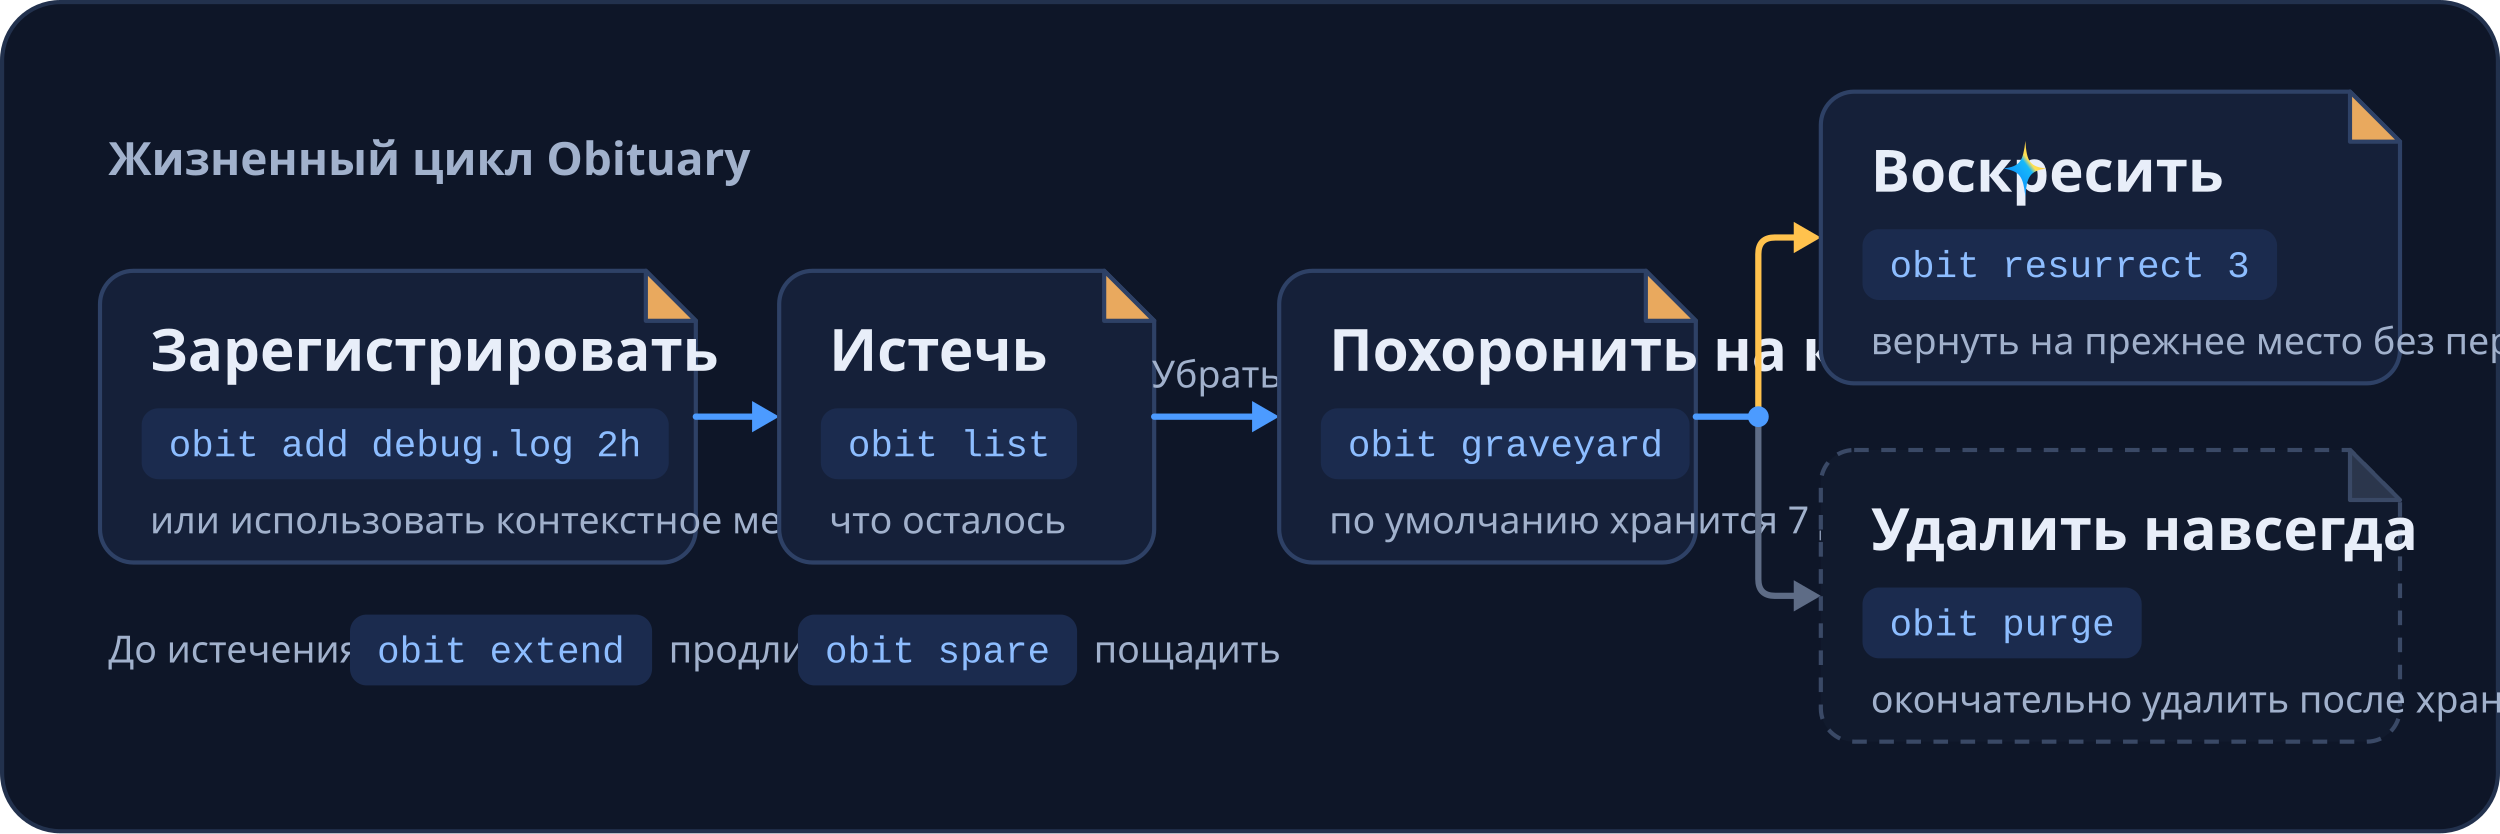
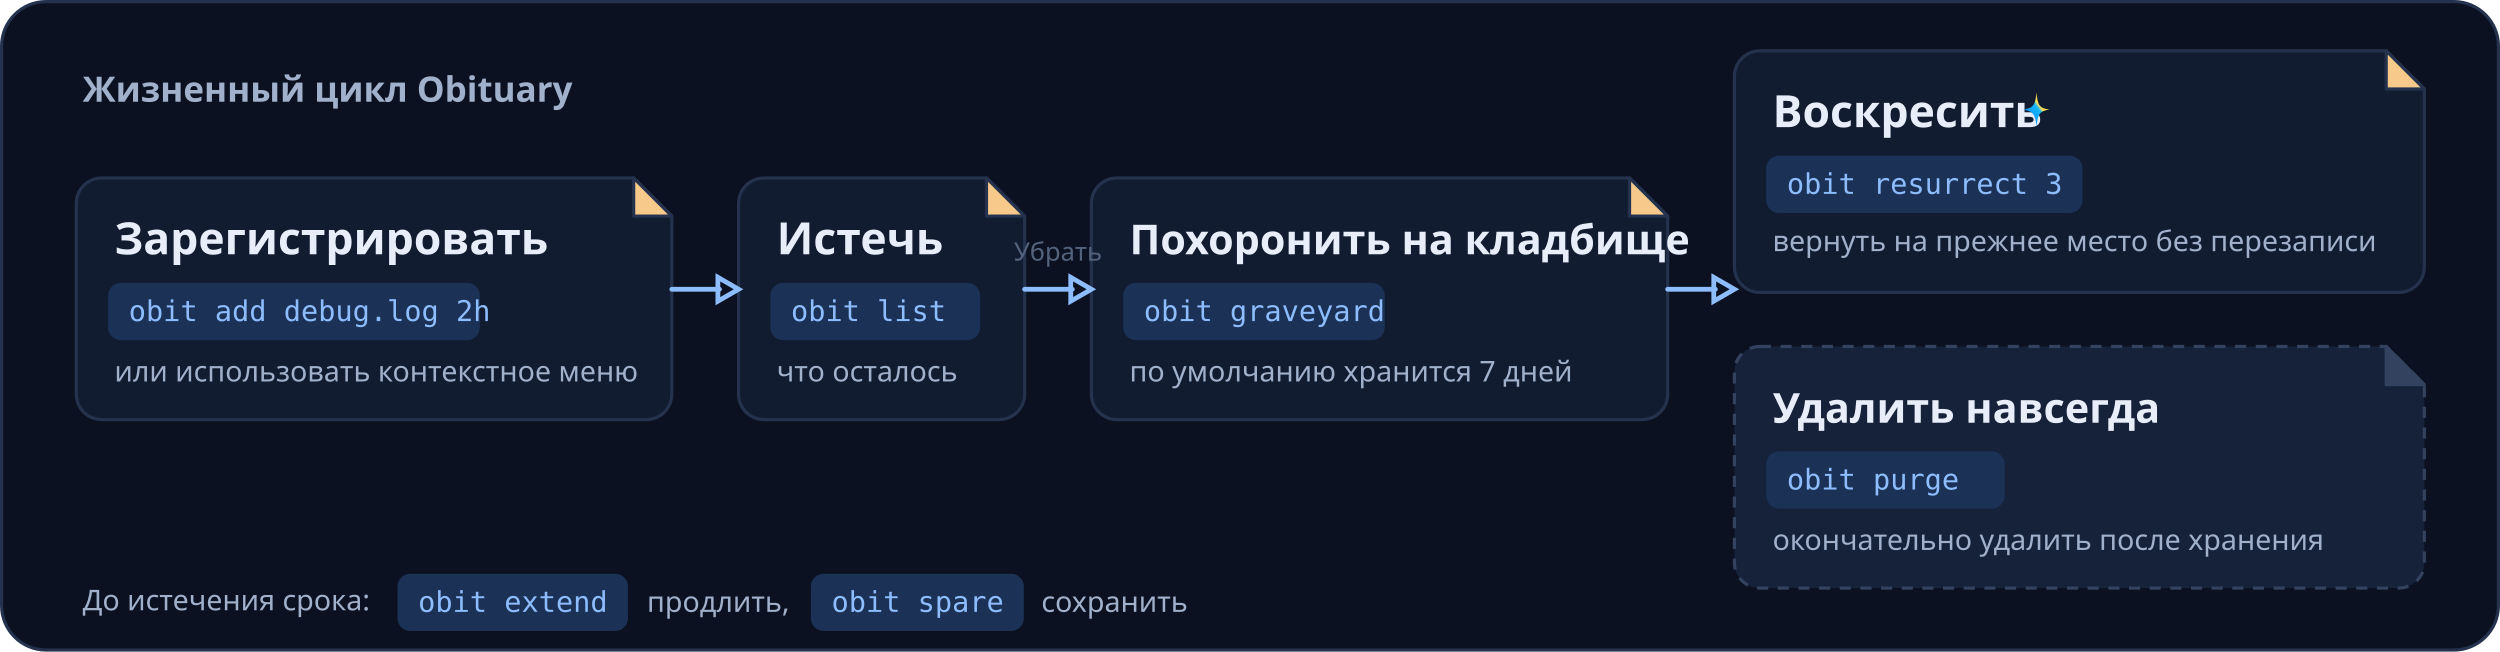
- <svg xmlns="http://www.w3.org/2000/svg" width="1200" height="400" viewBox="0 0 1200 400" role="img" aria-labelledby="title desc">
+ <svg xmlns="http://www.w3.org/2000/svg" width="1573" height="410" viewBox="0 0 1573 410" role="img" aria-labelledby="title desc">
  <defs>
    <linearGradient id="spark" x1="0" y1="1" x2="1" y2="0">
      <stop stop-color="#0876FF" />
      <stop offset=".55" stop-color="#16B8FA" />
      <stop offset=".62" stop-color="#FFE052" />
      <stop offset="1" stop-color="#FFB329" />
    </linearGradient>
  </defs>
-   <rect x="1" y="1" width="1198" height="398" rx="28" fill="#0E1628" stroke="#22314D" stroke-width="2" />
+   <rect x="1" y="1" width="1571" height="408" rx="28" fill="#0B1120" stroke="#24324D" stroke-width="2" />
  <g font-family="-apple-system, BlinkMacSystemFont, 'Segoe UI', 'Noto Sans', 'Noto Sans CJK SC', 'Noto Sans CJK TC', 'Noto Sans JP', 'Noto Sans KR', 'Noto Sans Cyrillic', 'Microsoft YaHei', 'PingFang SC', 'Hiragino Sans', 'Malgun Gothic', sans-serif">
-     <g>
-       <path d="M64 130H310L334 154V254A16 16 0 0 1 318 270H64A16 16 0 0 1 48 254V146A16 16 0 0 1 64 130Z" fill="#152039" stroke="#2E4166" stroke-width="2" />
-       <path d="M310 130V154H334Z" fill="#E9A95E" stroke="#2E4166" stroke-width="2" stroke-linejoin="round" />
-       <text x="72" y="178" font-size="28" font-weight="700" fill="#E8EEF9" id="register" textLength="235" lengthAdjust="spacingAndGlyphs">Зарегистрировать</text>
-       <rect x="68" y="196" width="253" height="34" rx="8" fill="#1B2B4E" />
-       <text x="81" y="219" font-family="ui-monospace, 'Cascadia Code', 'SF Mono', SFMono-Regular, Menlo, Consolas, 'Liberation Mono', monospace" font-size="18" fill="#8DBDFF">obit add debug.log 2h</text>
-       <text x="72" y="256" font-size="18" fill="#A1B1CC" id="register-note" textLength="235" lengthAdjust="spacingAndGlyphs">или использовать контекстное меню</text>
-     </g>
-     <path d="M334 200H363" stroke="#4C9BFF" stroke-width="3" stroke-linecap="round" fill="none" />
-     <path d="M374 200l-13 -7.5v15Z" fill="#4C9BFF" />
-     <g>
-       <path d="M390 130H530L554 154V254A16 16 0 0 1 538 270H390A16 16 0 0 1 374 254V146A16 16 0 0 1 390 130Z" fill="#152039" stroke="#2E4166" stroke-width="2" />
-       <path d="M530 130V154H554Z" fill="#E9A95E" stroke="#2E4166" stroke-width="2" stroke-linejoin="round" />
-       <text x="398" y="178" font-size="28" font-weight="700" fill="#E8EEF9" id="expire">Истечь</text>
-       <rect x="394" y="196" width="123" height="34" rx="8" fill="#1B2B4E" />
-       <text x="407" y="219" font-family="ui-monospace, 'Cascadia Code', 'SF Mono', SFMono-Regular, Menlo, Consolas, 'Liberation Mono', monospace" font-size="18" fill="#8DBDFF">obit list</text>
-       <text x="398" y="256" font-size="18" fill="#A1B1CC" id="expire-note">что осталось</text>
-     </g>
-     <path d="M554 200H603" stroke="#4C9BFF" stroke-width="3" stroke-linecap="round" fill="none" />
-     <path d="M614 200l-13 -7.5v15Z" fill="#4C9BFF" />
-     <text x="584" y="186" font-size="18" fill="#A1B1CC" text-anchor="middle" id="reap" textLength="49" lengthAdjust="spacingAndGlyphs">Убрать</text>
-     <g>
-       <path d="M630 130H790L814 154V254A16 16 0 0 1 798 270H630A16 16 0 0 1 614 254V146A16 16 0 0 1 630 130Z" fill="#152039" stroke="#2E4166" stroke-width="2" />
-       <path d="M790 130V154H814Z" fill="#E9A95E" stroke="#2E4166" stroke-width="2" stroke-linejoin="round" />
-       <text x="638" y="178" font-size="28" font-weight="700" fill="#E8EEF9" id="bury" textLength="160" lengthAdjust="spacingAndGlyphs">Похоронить на кладбище</text>
-       <rect x="634" y="196" width="177" height="34" rx="8" fill="#1B2B4E" />
-       <text x="647" y="219" font-family="ui-monospace, 'Cascadia Code', 'SF Mono', SFMono-Regular, Menlo, Consolas, 'Liberation Mono', monospace" font-size="18" fill="#8DBDFF">obit graveyard</text>
-       <text x="638" y="256" font-size="18" fill="#A1B1CC" id="bury-note" textLength="160" lengthAdjust="spacingAndGlyphs">по умолчанию хранится 7 дней</text>
-     </g>
-     <path d="M814 200H844" stroke="#4C9BFF" stroke-width="3" stroke-linecap="round" />
-     <path d="M844 200V122Q844 114 852 114H863" stroke="#FFC24D" stroke-width="3" stroke-linecap="round" fill="none" />
-     <path d="M874 114l-13 -7.5v15Z" fill="#FFC24D" />
-     <path d="M844 200V278Q844 286 852 286H863" stroke="#5E6C86" stroke-width="3" stroke-linecap="round" fill="none" />
-     <path d="M874 286l-13 -7.5v15Z" fill="#5E6C86" />
-     <circle cx="844" cy="200" r="5" fill="#4C9BFF" />
-     <g>
-       <path d="M890 44H1128L1152 68V168A16 16 0 0 1 1136 184H890A16 16 0 0 1 874 168V60A16 16 0 0 1 890 44Z" fill="#152039" stroke="#2E4166" stroke-width="2" />
-       <path d="M1128 44V68H1152Z" fill="#E9A95E" stroke="#2E4166" stroke-width="2" stroke-linejoin="round" />
-       <text x="898" y="92" font-size="28" font-weight="700" fill="#E8EEF9" id="resurrect">Воскресить</text>
-       <rect x="894" y="110" width="199" height="34" rx="8" fill="#1B2B4E" />
-       <text x="907" y="133" font-family="ui-monospace, 'Cascadia Code', 'SF Mono', SFMono-Regular, Menlo, Consolas, 'Liberation Mono', monospace" font-size="18" fill="#8DBDFF">obit resurrect 3</text>
-       <text x="898" y="170" font-size="18" fill="#A1B1CC" id="resurrect-note" textLength="238" lengthAdjust="spacingAndGlyphs">вернуть на прежнее место без перезаписи</text>
-       <path d="M17.6 9.4c.3 5.3 1.2 6.5 5.2 7-4 .6-4.9 2-5.2 7.1-.6-5.1-1.3-6.4-5.5-7.1 4.2-.6 4.9-1.8 5.5-7Z" fill="url(#spark)" transform="translate(972 81) scale(1.9) translate(-17.5 -16.45)" />
-     </g>
-     <g>
-       <path d="M890 216H1128L1152 240V340A16 16 0 0 1 1136 356H890A16 16 0 0 1 874 340V232A16 16 0 0 1 890 216Z" fill="#111A2D" stroke="#3A4966" stroke-width="2" stroke-dasharray="7 6" />
-       <path d="M1128 216V240H1152Z" fill="#2B364C" stroke="#3A4966" stroke-width="2" stroke-linejoin="round" />
-       <text x="898" y="264" font-size="28" font-weight="700" fill="#E8EEF9" id="purge">Удалить навсегда</text>
-       <rect x="894" y="282" width="134" height="34" rx="8" fill="#1B2B4E" />
-       <text x="907" y="305" font-family="ui-monospace, 'Cascadia Code', 'SF Mono', SFMono-Regular, Menlo, Consolas, 'Liberation Mono', monospace" font-size="18" fill="#8DBDFF">obit purge</text>
-       <text x="898" y="342" font-size="18" fill="#A1B1CC" id="purge-note" textLength="238" lengthAdjust="spacingAndGlyphs">окончательно удалить после хранения</text>
-     </g>
-     <text x="52" y="84" font-size="22" font-weight="600" fill="#A1B1CC" id="title">Жизненный цикл Obituary</text>
-     <text x="52" y="318" font-size="18" fill="#A1B1CC" id="before" textLength="108" lengthAdjust="spacingAndGlyphs">До истечения срока</text>
-     <rect x="168" y="295" width="145" height="34" rx="8" fill="#1B2B4E" />
-     <text x="181" y="318" font-family="ui-monospace, 'Cascadia Code', 'SF Mono', SFMono-Regular, Menlo, Consolas, 'Liberation Mono', monospace" font-size="18" fill="#8DBDFF">obit extend</text>
-     <text x="321" y="318" font-size="18" fill="#A1B1CC" id="extend-note" textLength="50" lengthAdjust="spacingAndGlyphs">продлить,</text>
-     <rect x="383" y="295" width="134" height="34" rx="8" fill="#1B2B4E" />
-     <text x="396" y="318" font-family="ui-monospace, 'Cascadia Code', 'SF Mono', SFMono-Regular, Menlo, Consolas, 'Liberation Mono', monospace" font-size="18" fill="#8DBDFF">obit spare</text>
-     <text x="525" y="318" font-size="18" fill="#A1B1CC" id="spare-note" textLength="60" lengthAdjust="spacingAndGlyphs">пощадить</text>
+     <text x="52" y="64" font-family="-apple-system, BlinkMacSystemFont, 'Segoe UI', 'Noto Sans', 'Noto Sans CJK SC', 'Noto Sans CJK TC', 'Noto Sans JP', 'Noto Sans KR', 'Noto Sans Cyrillic', 'Microsoft YaHei', 'PingFang SC', 'Hiragino Sans', 'Malgun Gothic', sans-serif" font-size="22" fill="#A1B1CC" font-weight="600" id="section">Жизненный цикл Obituary</text>
+     <path d="M64 112H398.7L422.7 136V248A16 16 0 0 1 406.7 264H64A16 16 0 0 1 48 248V128A16 16 0 0 1 64 112Z" fill="#121C31" stroke="#24324D" stroke-width="2" />
+     <path d="M398.7 112V136H422.7Z" fill="#F7C98B" stroke="#24324D" stroke-width="2" stroke-linejoin="round" />
+     <text x="72" y="160" font-family="-apple-system, BlinkMacSystemFont, 'Segoe UI', 'Noto Sans', 'Noto Sans CJK SC', 'Noto Sans CJK TC', 'Noto Sans JP', 'Noto Sans KR', 'Noto Sans Cyrillic', 'Microsoft YaHei', 'PingFang SC', 'Hiragino Sans', 'Malgun Gothic', sans-serif" font-size="28" fill="#E8EEF9" font-weight="700" id="register">Зарегистрировать</text>
+     <rect x="68" y="178" width="233.9" height="36" rx="8" fill="#1B3155" />
+     <text x="81" y="202" font-family="ui-monospace, 'Cascadia Code', 'SF Mono', Consolas, monospace" font-size="18" fill="#8DBDFF">obit add debug.log 2h</text>
+     <text x="72" y="240" font-family="-apple-system, BlinkMacSystemFont, 'Segoe UI', 'Noto Sans', 'Noto Sans CJK SC', 'Noto Sans CJK TC', 'Noto Sans JP', 'Noto Sans KR', 'Noto Sans Cyrillic', 'Microsoft YaHei', 'PingFang SC', 'Hiragino Sans', 'Malgun Gothic', sans-serif" font-size="18" fill="#A1B1CC" id="register_note">или использовать контекстное меню</text>
+     <path d="M480.7 112H620.7L644.7 136V248A16 16 0 0 1 628.7 264H480.7A16 16 0 0 1 464.7 248V128A16 16 0 0 1 480.7 112Z" fill="#121C31" stroke="#24324D" stroke-width="2" />
+     <path d="M620.7 112V136H644.7Z" fill="#F7C98B" stroke="#24324D" stroke-width="2" stroke-linejoin="round" />
+     <text x="488.7" y="160" font-family="-apple-system, BlinkMacSystemFont, 'Segoe UI', 'Noto Sans', 'Noto Sans CJK SC', 'Noto Sans CJK TC', 'Noto Sans JP', 'Noto Sans KR', 'Noto Sans Cyrillic', 'Microsoft YaHei', 'PingFang SC', 'Hiragino Sans', 'Malgun Gothic', sans-serif" font-size="28" fill="#E8EEF9" font-weight="700" id="expire">Истечь</text>
+     <rect x="484.7" y="178" width="132" height="36" rx="8" fill="#1B3155" />
+     <text x="497.7" y="202" font-family="ui-monospace, 'Cascadia Code', 'SF Mono', Consolas, monospace" font-size="18" fill="#8DBDFF">obit list</text>
+     <text x="488.7" y="240" font-family="-apple-system, BlinkMacSystemFont, 'Segoe UI', 'Noto Sans', 'Noto Sans CJK SC', 'Noto Sans CJK TC', 'Noto Sans JP', 'Noto Sans KR', 'Noto Sans Cyrillic', 'Microsoft YaHei', 'PingFang SC', 'Hiragino Sans', 'Malgun Gothic', sans-serif" font-size="18" fill="#A1B1CC" id="expire_note">что осталось</text>
+     <path d="M702.7 112H1025.3L1049.3 136V248A16 16 0 0 1 1033.3 264H702.7A16 16 0 0 1 686.7 248V128A16 16 0 0 1 702.7 112Z" fill="#121C31" stroke="#24324D" stroke-width="2" />
+     <path d="M1025.3 112V136H1049.3Z" fill="#F7C98B" stroke="#24324D" stroke-width="2" stroke-linejoin="round" />
+     <text x="710.7" y="160" font-family="-apple-system, BlinkMacSystemFont, 'Segoe UI', 'Noto Sans', 'Noto Sans CJK SC', 'Noto Sans CJK TC', 'Noto Sans JP', 'Noto Sans KR', 'Noto Sans Cyrillic', 'Microsoft YaHei', 'PingFang SC', 'Hiragino Sans', 'Malgun Gothic', sans-serif" font-size="26" fill="#E8EEF9" font-weight="700" id="bury">Похоронить на кладбище</text>
+     <rect x="706.7" y="178" width="164.6" height="36" rx="8" fill="#1B3155" />
+     <text x="719.7" y="202" font-family="ui-monospace, 'Cascadia Code', 'SF Mono', Consolas, monospace" font-size="18" fill="#8DBDFF">obit graveyard</text>
+     <text x="710.7" y="240" font-family="-apple-system, BlinkMacSystemFont, 'Segoe UI', 'Noto Sans', 'Noto Sans CJK SC', 'Noto Sans CJK TC', 'Noto Sans JP', 'Noto Sans KR', 'Noto Sans Cyrillic', 'Microsoft YaHei', 'PingFang SC', 'Hiragino Sans', 'Malgun Gothic', sans-serif" font-size="18" fill="#A1B1CC" id="bury_note">по умолчанию хранится 7 дней</text>
+     <path d="M422.7 182H452.7M464.7 182l-13 -7.5v15Z" stroke="#8DBDFF" stroke-width="3" stroke-linecap="round" fill="none" />
+     <path d="M644.7 182H674.7M686.7 182l-13 -7.5v15Z" stroke="#8DBDFF" stroke-width="3" stroke-linecap="round" fill="none" />
+     <text x="665.7" y="164" font-family="-apple-system, BlinkMacSystemFont, 'Segoe UI', 'Noto Sans', 'Noto Sans CJK SC', 'Noto Sans CJK TC', 'Noto Sans JP', 'Noto Sans KR', 'Noto Sans Cyrillic', 'Microsoft YaHei', 'PingFang SC', 'Hiragino Sans', 'Malgun Gothic', sans-serif" font-size="16" fill="#53637D" text-anchor="middle">Убрать</text>
+     <path d="M1049.3 182H1079.3M1091.3 182l-13 -7.5v15Z" stroke="#8DBDFF" stroke-width="3" stroke-linecap="round" fill="none" />
+     <path d="M1107.3 32H1501.4L1525.4 56V168A16 16 0 0 1 1509.4 184H1107.3A16 16 0 0 1 1091.3 168V48A16 16 0 0 1 1107.3 32Z" fill="#121C31" stroke="#24324D" stroke-width="2" />
+     <path d="M1501.4 32V56H1525.4Z" fill="#F7C98B" stroke="#24324D" stroke-width="2" stroke-linejoin="round" />
+     <text x="1115.3" y="80" font-family="-apple-system, BlinkMacSystemFont, 'Segoe UI', 'Noto Sans', 'Noto Sans CJK SC', 'Noto Sans CJK TC', 'Noto Sans JP', 'Noto Sans KR', 'Noto Sans Cyrillic', 'Microsoft YaHei', 'PingFang SC', 'Hiragino Sans', 'Malgun Gothic', sans-serif" font-size="28" fill="#E8EEF9" font-weight="700" id="resurrect">Воскресить</text>
+     <path id="resurrect-star" d="M17.6 9.4c.3 5.3 1.2 6.5 5.2 7-4 .6-4.9 2-5.2 7.1-.6-5.1-1.3-6.4-5.5-7.1 4.2-.6 4.9-1.8 5.5-7Z" fill="url(#spark)" transform="translate(1281.3 69) scale(1.55) translate(-17.5 -16.45)" />
+     <rect x="1111.3" y="98" width="199" height="36" rx="8" fill="#1B3155" />
+     <text x="1124.3" y="122" font-family="ui-monospace, 'Cascadia Code', 'SF Mono', Consolas, monospace" font-size="18" fill="#8DBDFF">obit resurrect 3</text>
+     <text x="1115.3" y="158" font-family="-apple-system, BlinkMacSystemFont, 'Segoe UI', 'Noto Sans', 'Noto Sans CJK SC', 'Noto Sans CJK TC', 'Noto Sans JP', 'Noto Sans KR', 'Noto Sans Cyrillic', 'Microsoft YaHei', 'PingFang SC', 'Hiragino Sans', 'Malgun Gothic', sans-serif" font-size="18" fill="#A1B1CC" id="resurrect-note">вернуть на прежнее место без перезаписи</text>
+     <path d="M1107.3 218H1501.4L1525.4 242V354A16 16 0 0 1 1509.4 370H1107.3A16 16 0 0 1 1091.3 354V234A16 16 0 0 1 1107.3 218Z" fill="#16213A" stroke="#33425F" stroke-width="2" stroke-dasharray="7 6" />
+     <path d="M1501.4 218V242H1525.4Z" fill="#33425F" stroke="#33425F" stroke-width="2" stroke-linejoin="round" />
+     <text x="1115.3" y="266" font-family="-apple-system, BlinkMacSystemFont, 'Segoe UI', 'Noto Sans', 'Noto Sans CJK SC', 'Noto Sans CJK TC', 'Noto Sans JP', 'Noto Sans KR', 'Noto Sans Cyrillic', 'Microsoft YaHei', 'PingFang SC', 'Hiragino Sans', 'Malgun Gothic', sans-serif" font-size="26" fill="#E8EEF9" font-weight="700" id="purge">Удалить навсегда</text>
+     <rect x="1111.3" y="284" width="150" height="36" rx="8" fill="#1B3155" />
+     <text x="1124.3" y="308" font-family="ui-monospace, 'Cascadia Code', 'SF Mono', Consolas, monospace" font-size="18" fill="#8DBDFF">obit purge</text>
+     <text x="1115.3" y="346" font-family="-apple-system, BlinkMacSystemFont, 'Segoe UI', 'Noto Sans', 'Noto Sans CJK SC', 'Noto Sans CJK TC', 'Noto Sans JP', 'Noto Sans KR', 'Noto Sans Cyrillic', 'Microsoft YaHei', 'PingFang SC', 'Hiragino Sans', 'Malgun Gothic', sans-serif" font-size="18" fill="#A1B1CC" id="purge-note">окончательно удалить после хранения</text>
+     <text x="52" y="384" font-family="-apple-system, BlinkMacSystemFont, 'Segoe UI', 'Noto Sans', 'Noto Sans CJK SC', 'Noto Sans CJK TC', 'Noto Sans JP', 'Noto Sans KR', 'Noto Sans Cyrillic', 'Microsoft YaHei', 'PingFang SC', 'Hiragino Sans', 'Malgun Gothic', sans-serif" font-size="18" fill="#A1B1CC" id="before">До истечения срока:</text>
+     <rect x="250.1" y="361" width="145" height="36" rx="8" fill="#1B3155" />
+     <text x="263.1" y="385" font-family="ui-monospace, 'Cascadia Code', 'SF Mono', Consolas, monospace" font-size="18" fill="#8DBDFF">obit extend</text>
+     <text x="407.1" y="385" font-family="-apple-system, BlinkMacSystemFont, 'Segoe UI', 'Noto Sans', 'Noto Sans CJK SC', 'Noto Sans CJK TC', 'Noto Sans JP', 'Noto Sans KR', 'Noto Sans Cyrillic', 'Microsoft YaHei', 'PingFang SC', 'Hiragino Sans', 'Malgun Gothic', sans-serif" font-size="18" fill="#A1B1CC" id="extend-note">продлить,</text>
+     <rect x="510.2" y="361" width="134" height="36" rx="8" fill="#1B3155" />
+     <text x="523.2" y="385" font-family="ui-monospace, 'Cascadia Code', 'SF Mono', Consolas, monospace" font-size="18" fill="#8DBDFF">obit spare</text>
+     <text x="655.2" y="385" font-family="-apple-system, BlinkMacSystemFont, 'Segoe UI', 'Noto Sans', 'Noto Sans CJK SC', 'Noto Sans CJK TC', 'Noto Sans JP', 'Noto Sans KR', 'Noto Sans Cyrillic', 'Microsoft YaHei', 'PingFang SC', 'Hiragino Sans', 'Malgun Gothic', sans-serif" font-size="18" fill="#A1B1CC" id="spare-note">сохранить</text>
  </g>
</svg>
